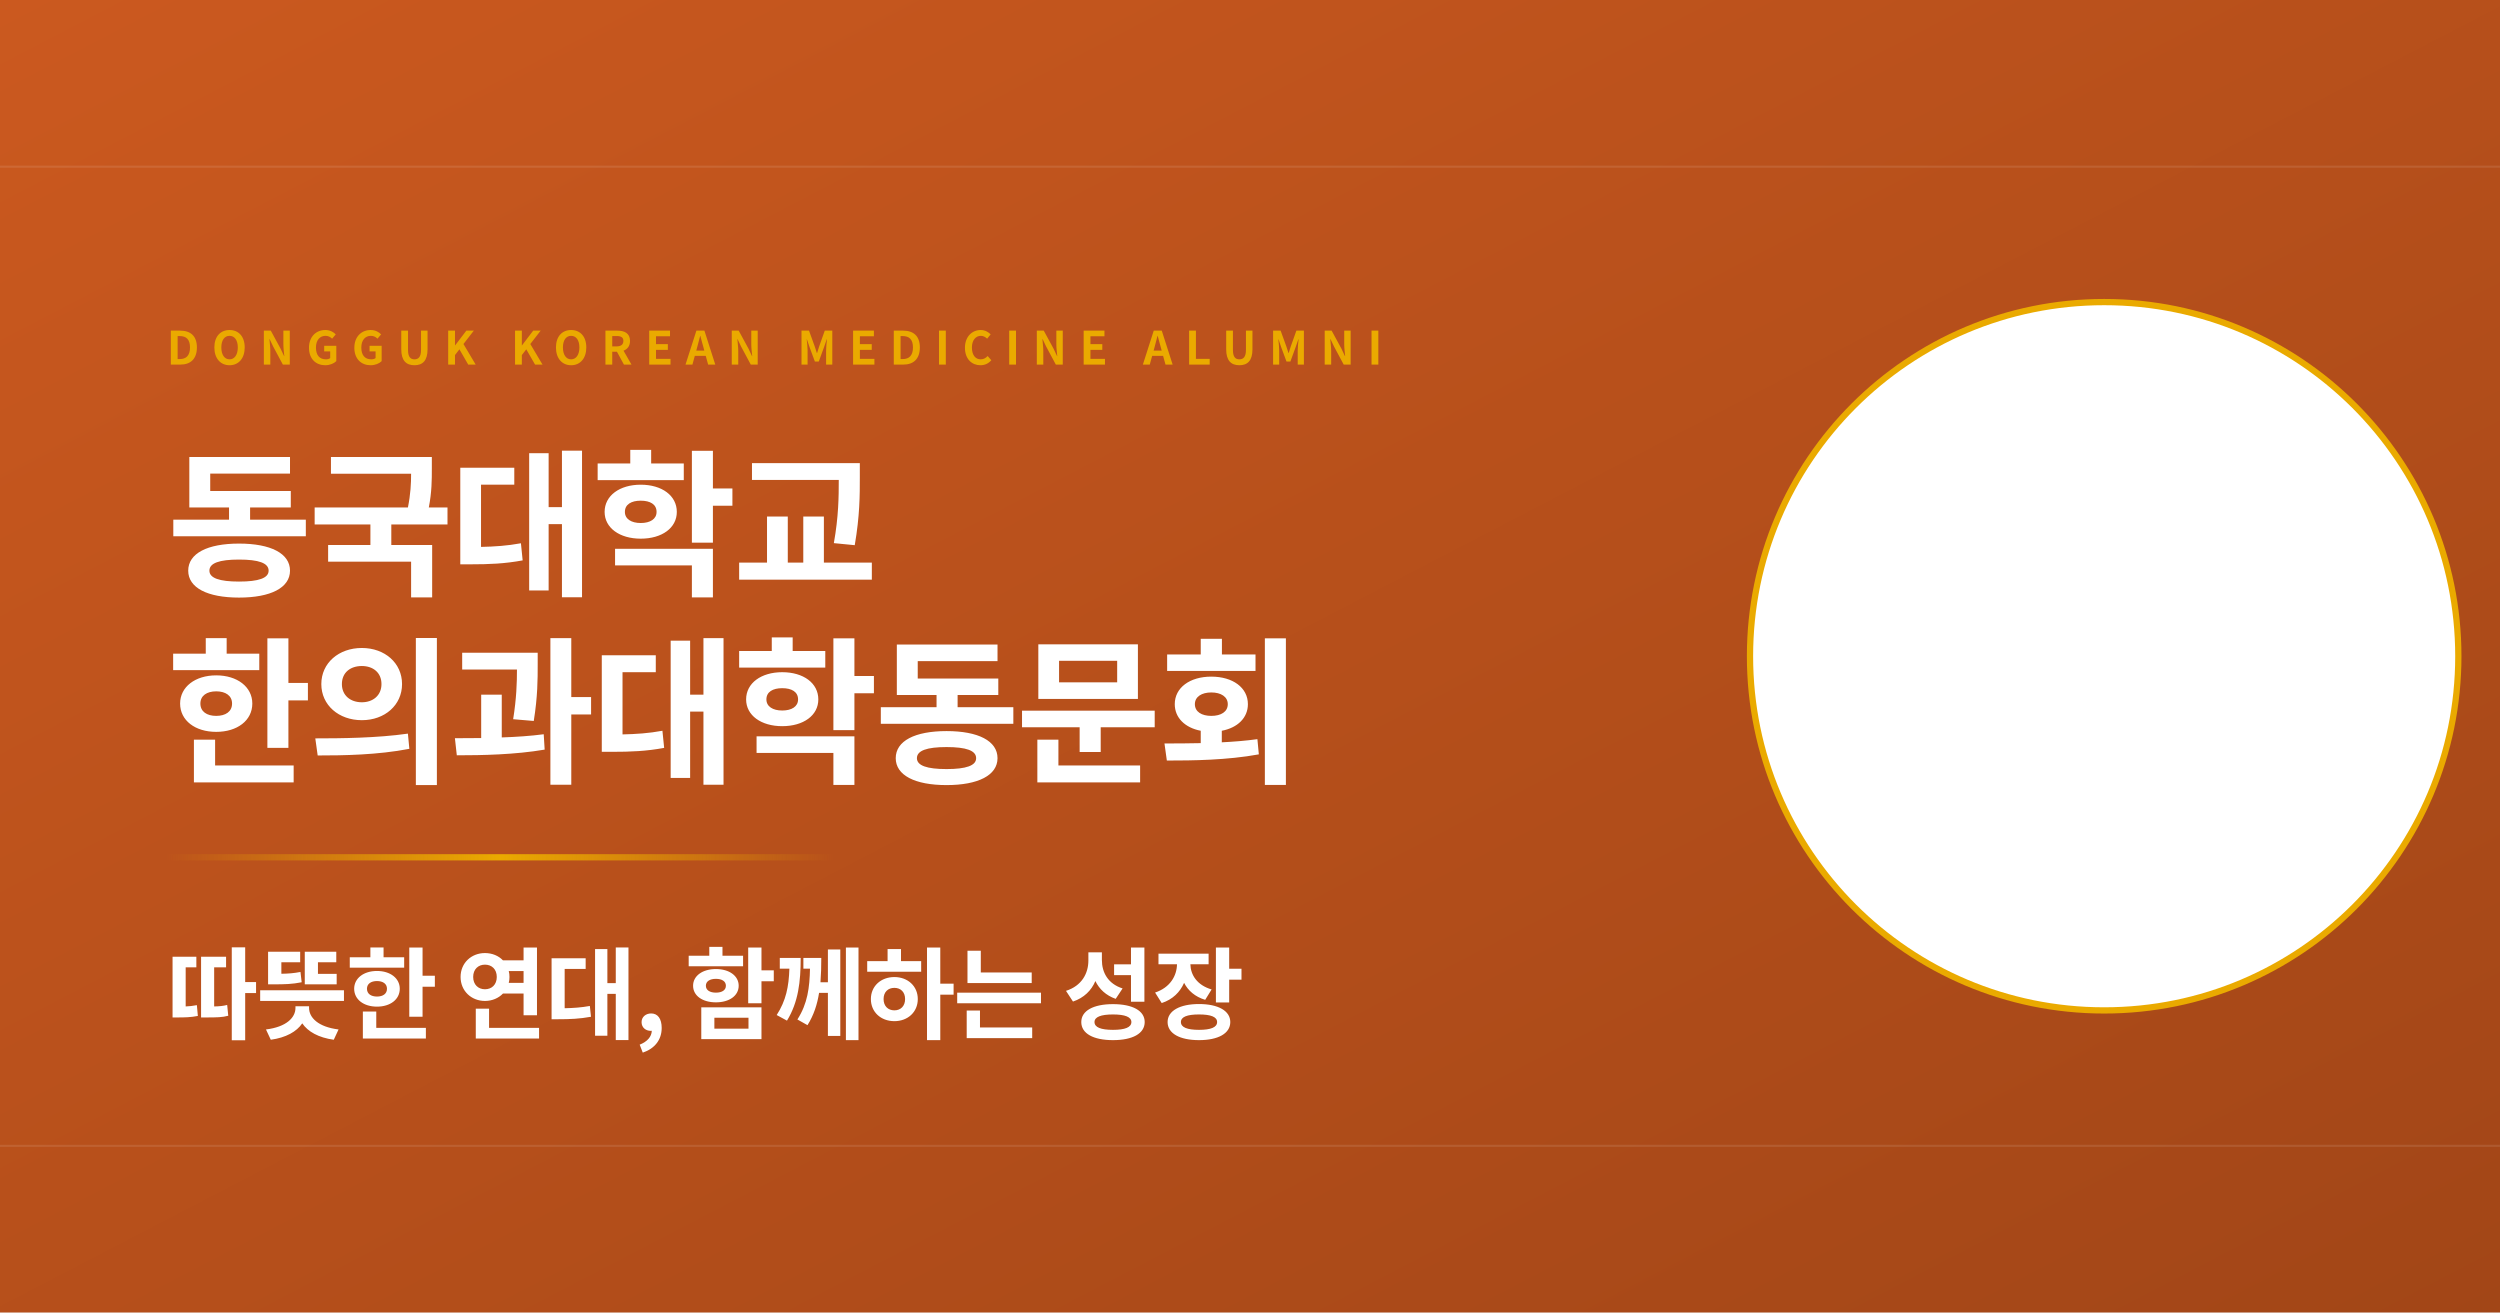
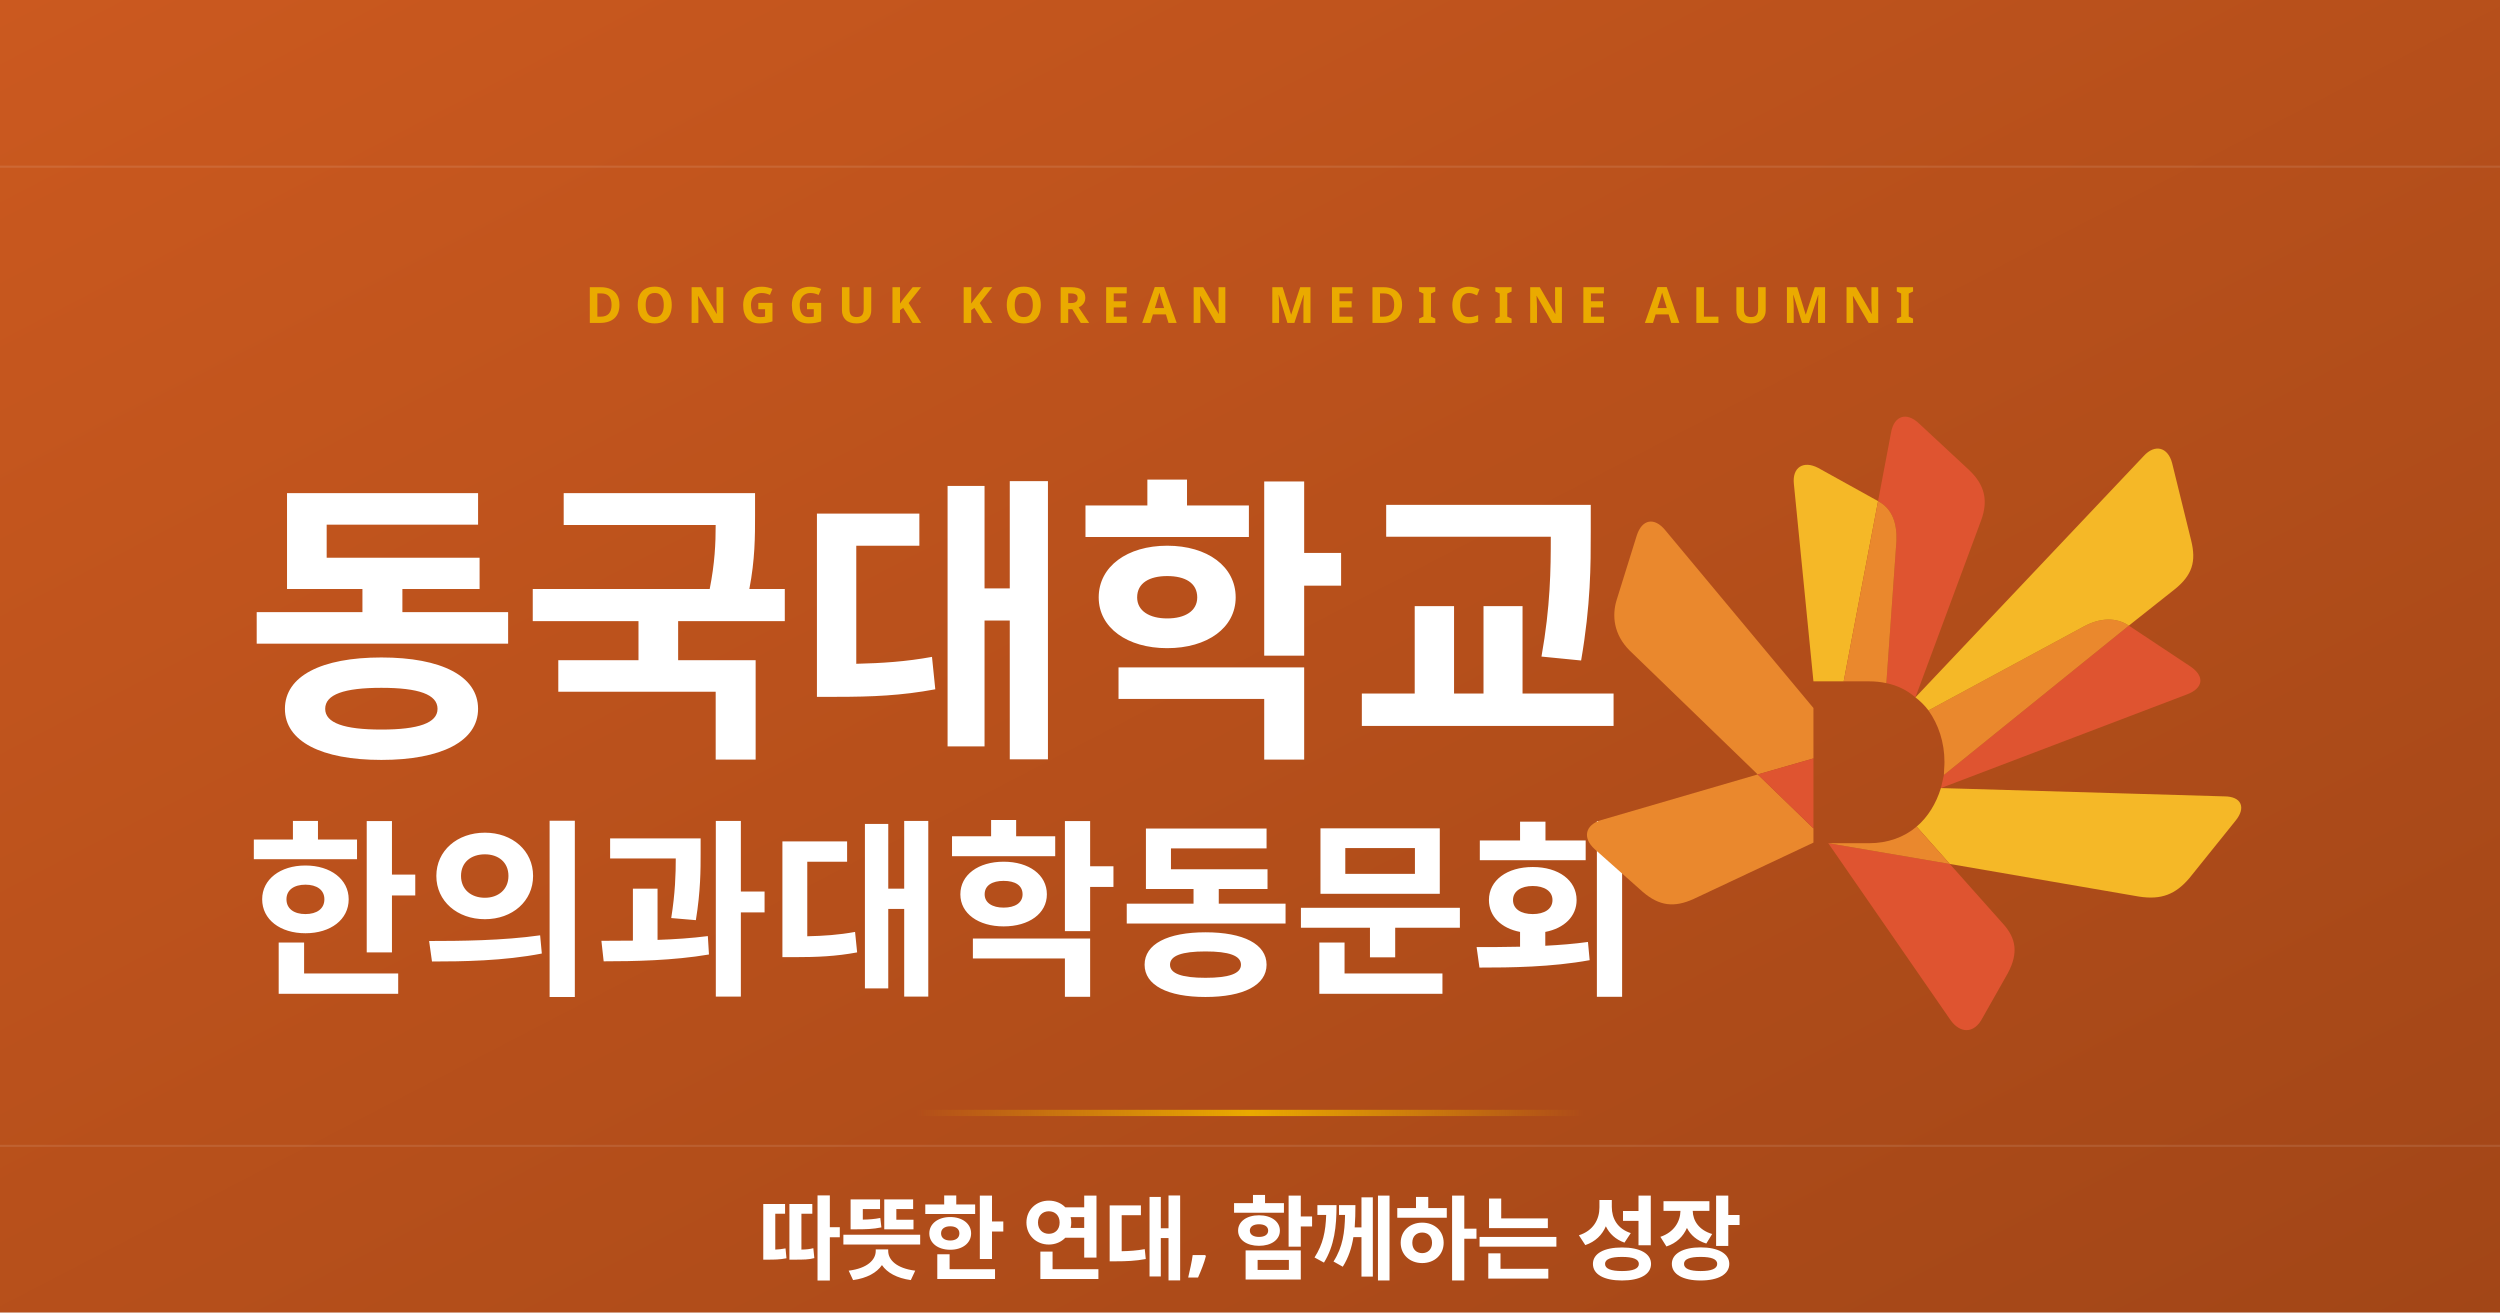
<svg xmlns="http://www.w3.org/2000/svg" width="1200" height="630" viewBox="0 0 1200 630">
  <defs>
    <linearGradient id="bg" x1="0" y1="0" x2="1" y2="1">
      <stop offset="0" stop-color="#CB591F" />
      <stop offset="1" stop-color="#A24617" />
    </linearGradient>
    <linearGradient id="divider" x1="0" y1="0" x2="1" y2="0">
      <stop offset="0" stop-color="#EAAA00" stop-opacity="0" />
      <stop offset="0.5" stop-color="#EAAA00" stop-opacity="1" />
      <stop offset="1" stop-color="#EAAA00" stop-opacity="0" />
    </linearGradient>
  </defs>
  <rect width="1200" height="630" fill="url(#bg)" />
  <line x1="0" y1="80" x2="1200" y2="80" stroke="#FFFFFF" stroke-opacity="0.10" stroke-width="1" />
  <line x1="0" y1="550" x2="1200" y2="550" stroke="#FFFFFF" stroke-opacity="0.10" stroke-width="1" />
-   <circle cx="1010" cy="315" r="170" fill="#FFFFFF" />
-   <circle cx="1010" cy="315" r="170" fill="none" stroke="#EAAA00" stroke-width="3" />
-   <text x="80" y="175" font-family="Pretendard, 'Noto Sans CJK KR', sans-serif" font-size="22" font-weight="700" fill="#EAAA00" letter-spacing="6">DONGGUK KOREAN MEDICINE ALUMNI</text>
-   <text x="80" y="280" font-family="Pretendard, 'Noto Sans CJK KR', sans-serif" font-size="76" font-weight="700" fill="#FFFFFF" letter-spacing="-2">동국대학교</text>
-   <text x="80" y="370" font-family="Pretendard, 'Noto Sans CJK KR', sans-serif" font-size="76" font-weight="700" fill="#FFFFFF" letter-spacing="-2">한의과대학동문회</text>
-   <rect x="80" y="410" width="320" height="3" fill="url(#divider)" />
-   <text x="80" y="495" font-family="Pretendard, 'Noto Sans CJK KR', sans-serif" font-size="48" font-weight="600" fill="#FFFFFF" letter-spacing="-1.2">따뜻한 연대, 함께하는 성장</text>
+   <text x="600" y="155" text-anchor="middle" font-family="Pretendard" font-size="24" font-weight="700" fill="#EAAA00" letter-spacing="6">DONGGUK KOREAN MEDICINE ALUMNI</text>
+   <g transform="translate(120 200) scale(0.9486166)">
+     <text id="text1" xml:space="preserve" x="-2" y="285" font-family="Pretendard" font-size="96" font-weight="700" fill="#ffffff">한의과대학동문회</text>
+     <text id="text2" xml:space="preserve" x="-3" y="160" font-family="Pretendard" font-size="152" font-weight="700" fill="#ffffff">동국대학교</text>
+     <g id="g1">
+       <path id="path1" fill="#ea882d" stroke="none" d="M 762.9 181.031 L 683.7 204.131 C 675.6 206.531 674.1 213.131 680.4 218.831 L 704.7 240.431 C 713.1 247.631 720.6 248.531 730.5 244.031 L 791.1 215.531 L 791.1 208.331 L 762.9 181.031 Z" />
+       <path id="path2" fill="#ea882d" stroke="none" d="M 791.1 147.431 L 716.1 57.431 C 710.7 50.831 704.4 51.731 701.7 60.131 L 691.5 92.831 C 689.1 100.631 690 110.231 698.1 118.331 L 762.9 181.031 L 791.1 172.931 L 791.1 147.431 Z" />
+       <path id="path3" fill="#df5430" stroke="none" d="M 791.1 172.931 L 762.9 181.031 L 791.1 208.331 L 791.1 172.931 Z" />
+       <path id="path4" fill="#df5430" stroke="none" d="M 798.6 215.831 L 860.4 305.231 C 865.2 312.131 872.4 312.431 876.6 304.331 L 889.5 281.531 C 894.9 271.331 893.7 263.831 886.8 256.331 L 860.1 226.331 L 798.6 215.831 Z" />
+       <path id="path5" fill="#f5b827" stroke="none" d="M 860.1 226.331 L 955.8 242.831 C 967.2 244.631 974.4 241.631 981.3 233.531 L 1004.7 204.431 C 1010.1 197.831 1007.7 192.131 999 192.131 L 855.6 187.931 C 853.2 195.731 849 202.631 843.3 207.431 L 860.1 226.331 Z" />
+       <path id="path6" fill="#df5430" stroke="none" d="M 980.1 140.531 C 988.2 137.531 989.4 131.531 981.9 126.431 L 950.7 105.731 L 857.1 181.331 C 856.5 183.731 856.2 185.831 855.6 187.931 L 980.1 140.531 Z" />
+       <path id="path7" fill="#ea882d" stroke="none" d="M 950.7 105.731 C 944.4 101.531 936.3 101.531 927.6 106.331 L 849.3 148.631 C 854.4 155.831 857.4 164.831 857.4 174.731 C 857.4 177.131 857.1 179.231 857.1 181.331 L 950.7 105.731 Z" />
+       <path id="path8" fill="#f5b827" stroke="none" d="M 927.6 106.331 C 936.3 101.531 944.4 101.531 950.7 105.731 L 973.8 87.431 C 982.8 80.231 984.9 73.331 982.2 62.531 L 972.6 23.531 C 970.5 15.431 963.9 13.631 958.2 19.931 L 842.7 142.031 C 845.1 143.831 847.5 146.231 849.3 148.631 L 927.6 106.331 Z" />
+       <path id="path9" fill="#df5430" stroke="none" d="M 876 52.331 C 879.6 42.431 877.8 34.631 870 27.131 L 844.5 3.431 C 838.2 -2.569 831.9 -0.469 830.4 7.931 L 823.8 42.731 C 831 46.631 833.4 53.831 833.1 62.831 L 828 134.831 C 833.7 136.031 838.5 138.431 842.7 142.031 L 876 52.331 Z" />
+       <path id="path10" fill="#f5b827" stroke="none" d="M 793.5 25.931 C 786 22.031 780.3 25.631 781.2 34.031 L 791.1 133.931 L 806.4 133.931 L 823.8 42.731 L 793.5 25.931 Z" />
+       <path id="path11" fill="#ea882d" stroke="none" d="M 833.1 62.831 C 833.4 53.831 831 46.631 823.8 42.731 L 806.4 133.931 L 819.3 133.931 C 822.3 133.931 825.3 134.231 828 134.831 L 833.1 62.831 Z" />
+       <path id="path12" fill="#ea882d" stroke="none" d="M 843.3 207.431 C 837 212.831 828.6 215.831 819.3 215.831 L 798.6 215.831 L 860.1 226.331 L 843.3 207.431 Z" />
+     </g>
+   </g>
+   <rect x="440" y="532.711" width="320" height="3" fill="url(#divider)" />
+   <text x="600" y="610.711" text-anchor="middle" font-family="Pretendard" font-size="44" font-weight="600" fill="#FFFFFF" letter-spacing="-1.2">따뜻한 연대, 함께하는 성장</text>
</svg>
